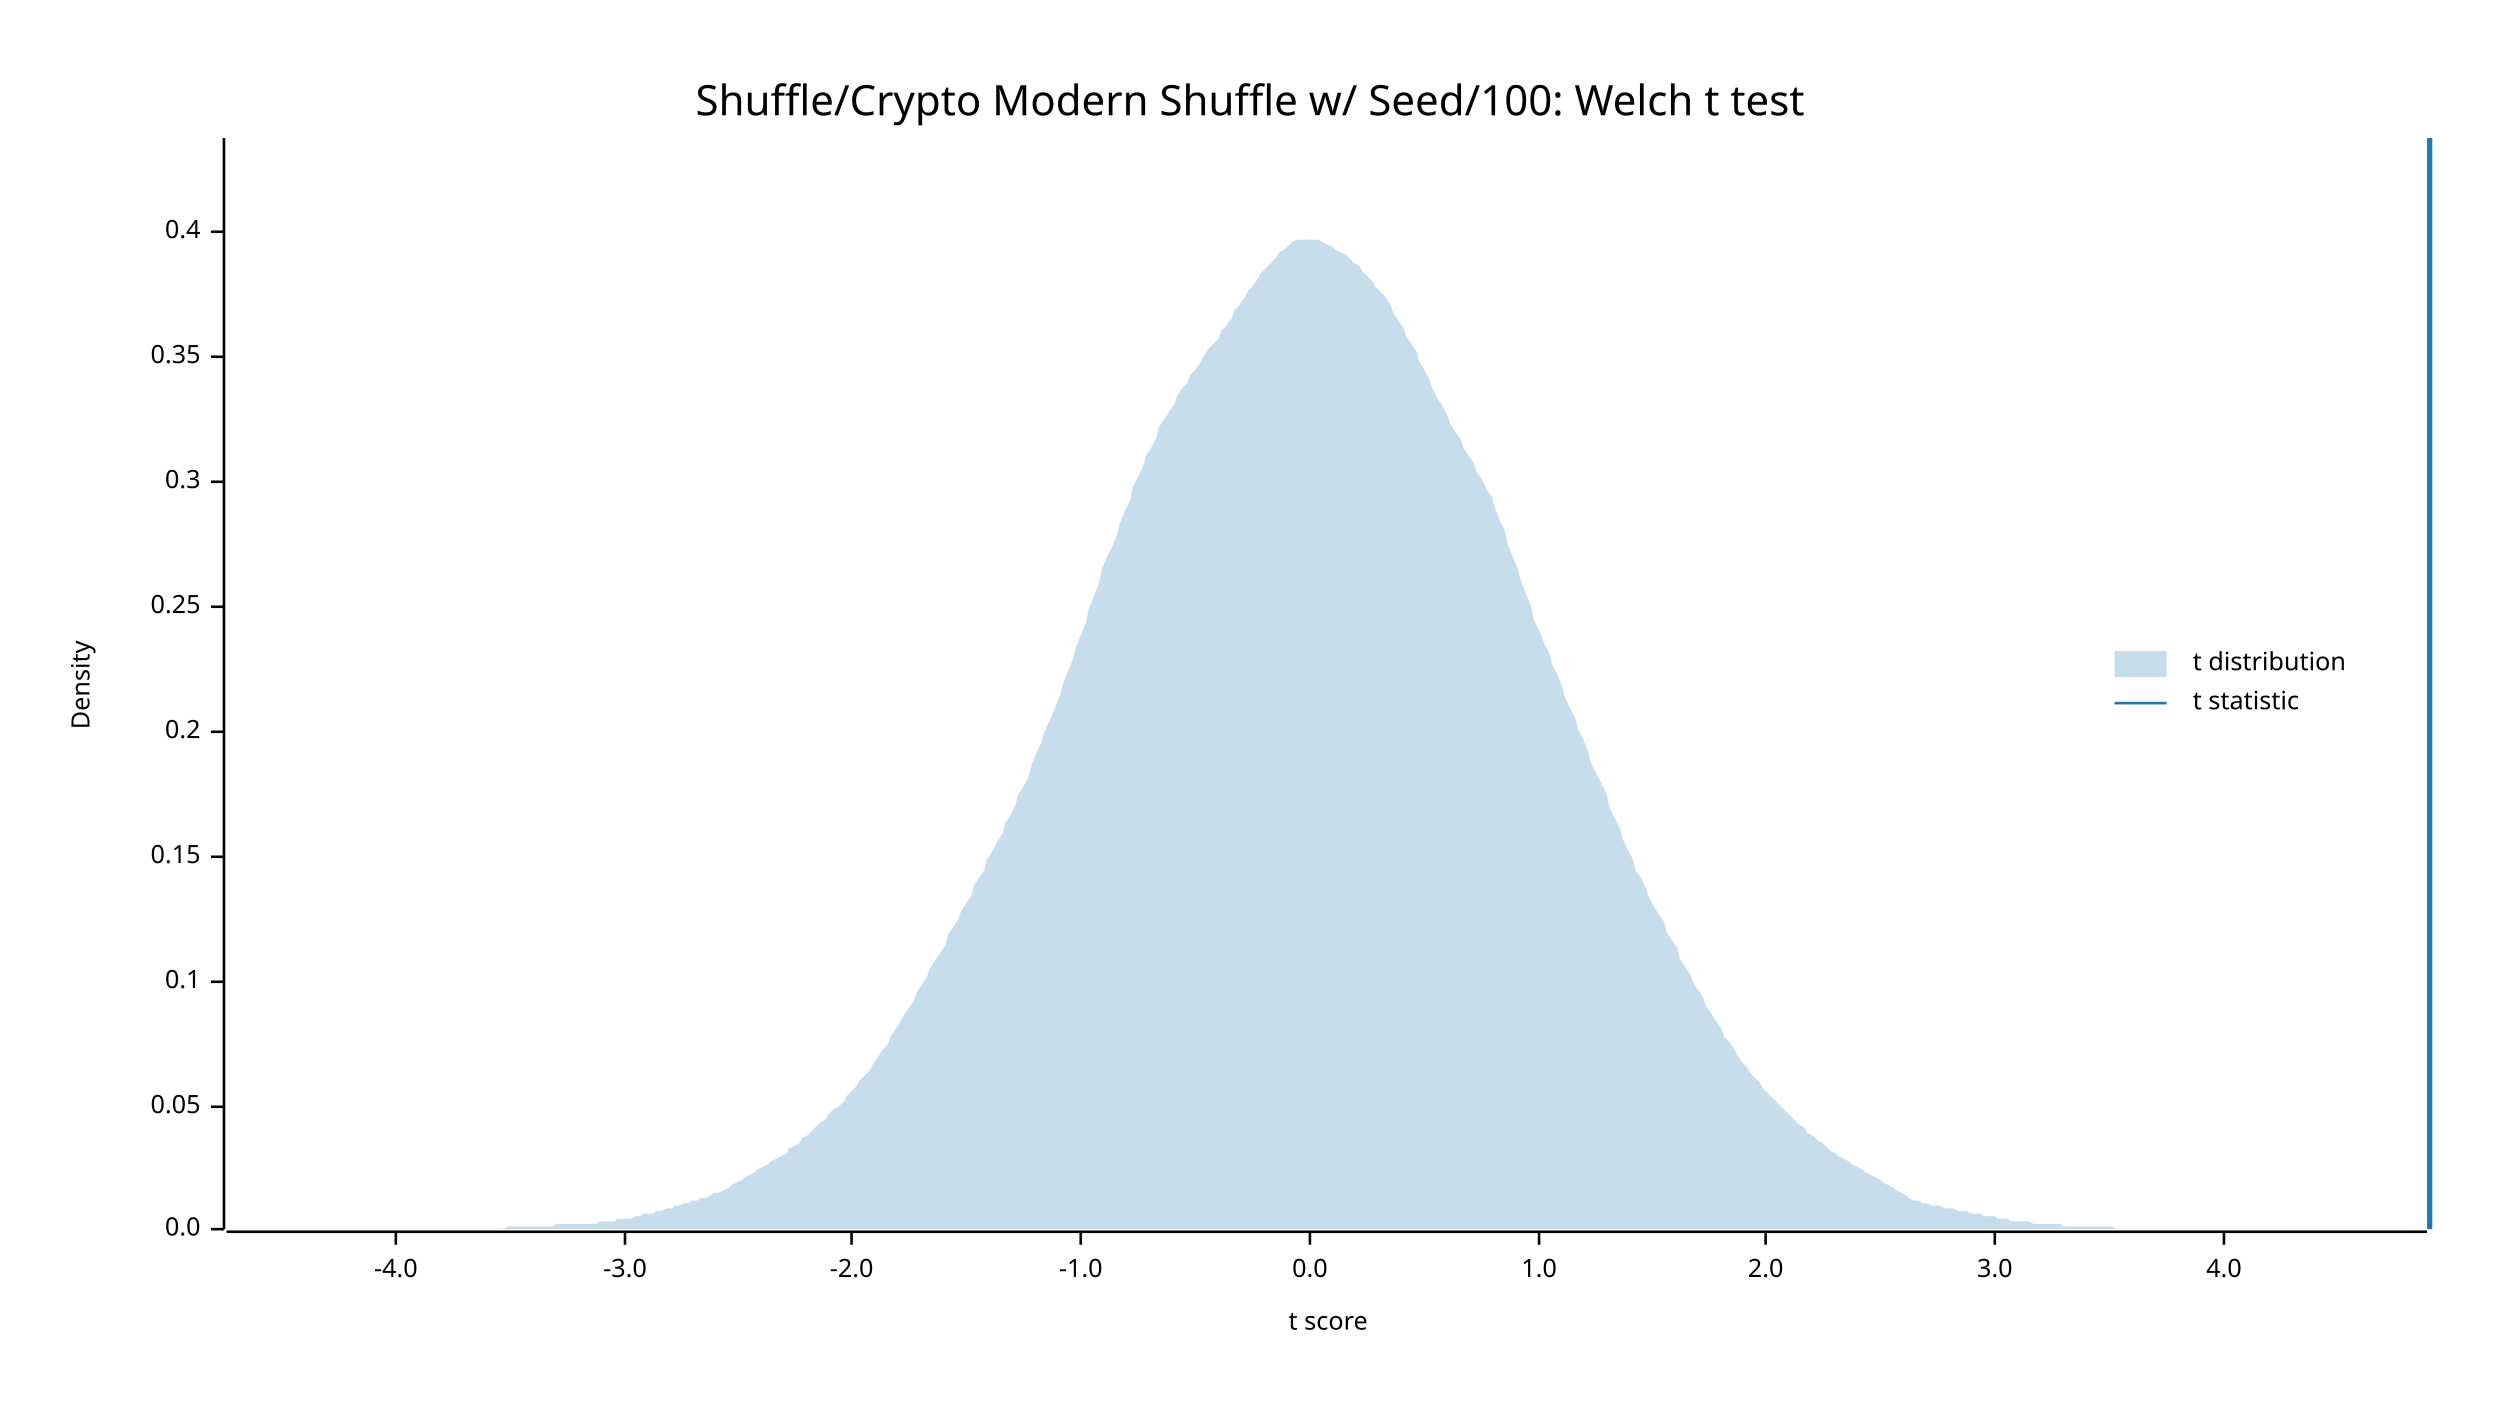
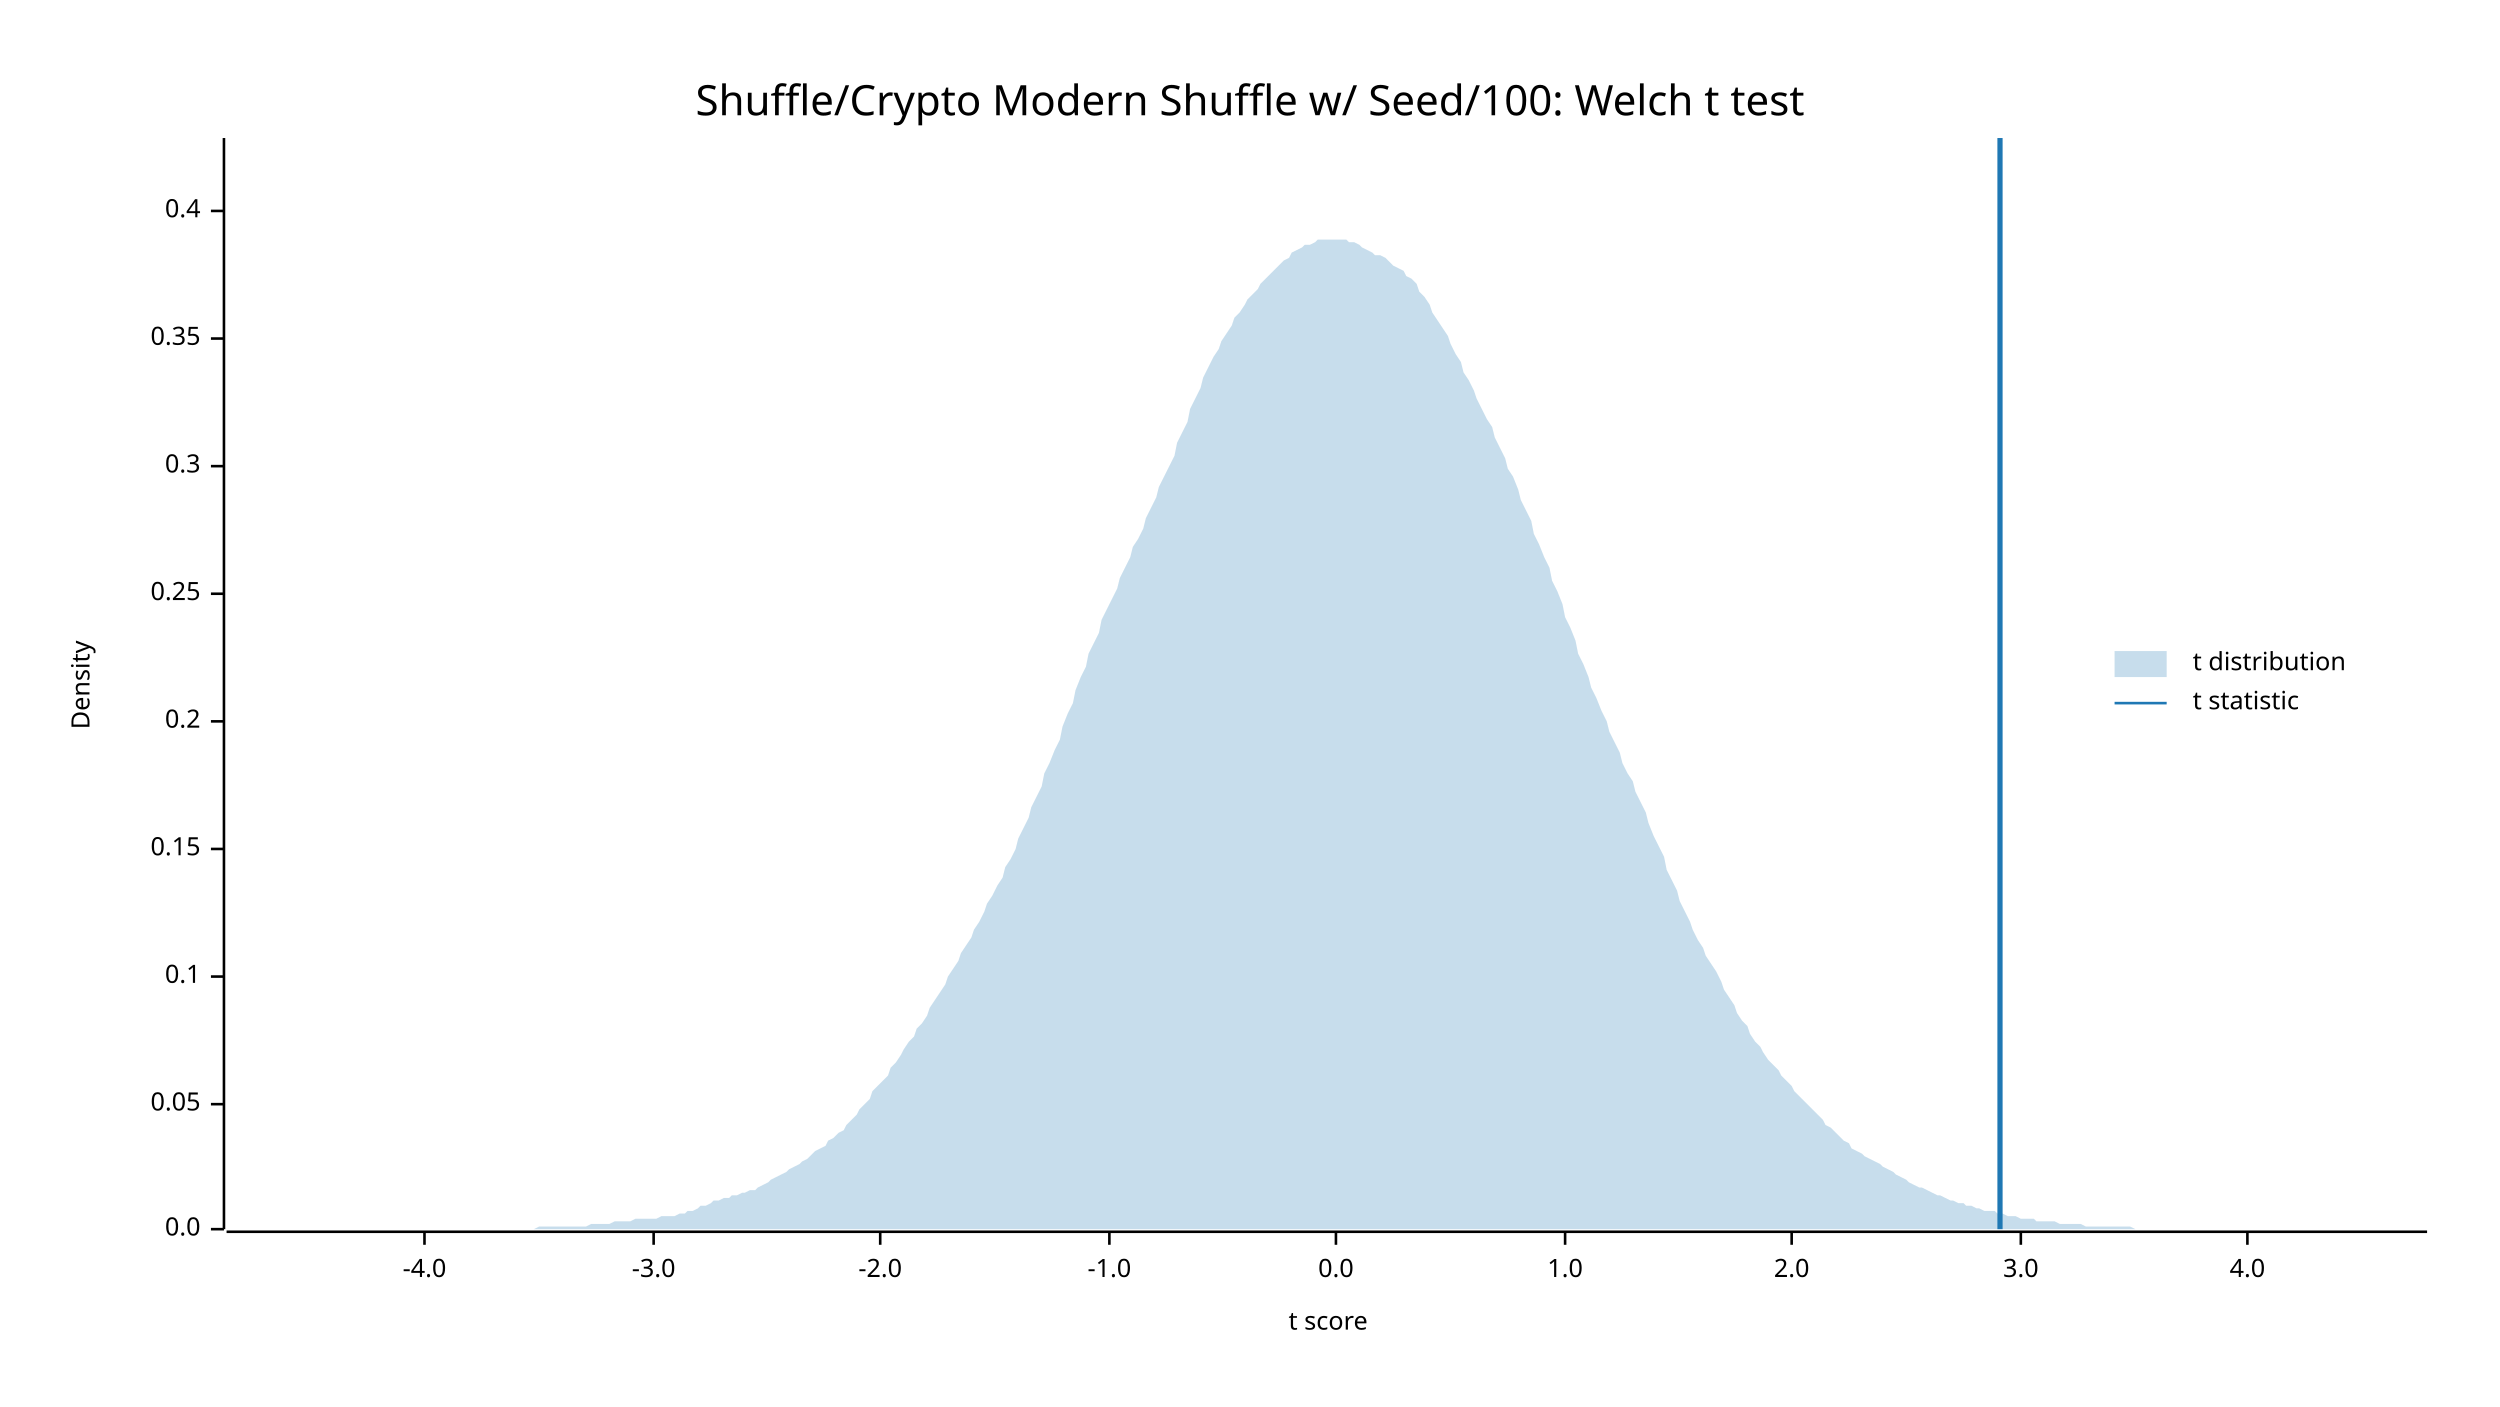
<svg xmlns="http://www.w3.org/2000/svg" width="960" height="540" viewBox="0 0 960 540">
  <text x="480" y="32" dy="0.76em" text-anchor="middle" font-family="sans-serif" font-size="16.129" opacity="1" fill="#000000">
Shuffle/Crypto Modern Shuffle w/ Seed/100: Welch t test
</text>
  <text x="27" y="263" dy="0.76em" text-anchor="middle" font-family="sans-serif" font-size="9.677" opacity="1" fill="#000000" transform="rotate(270, 27, 263)">
Density
</text>
  <text x="510" y="513" dy="-0.5ex" text-anchor="middle" font-family="sans-serif" font-size="9.677" opacity="1" fill="#000000">
t score
</text>
  <polyline fill="none" opacity="1" stroke="#000000" stroke-width="1" points="86,53 86,472 " />
  <text x="77" y="472" dy="0.5ex" text-anchor="end" font-family="sans-serif" font-size="9.677" opacity="1" fill="#000000">
0.0
</text>
  <polyline fill="none" opacity="1" stroke="#000000" stroke-width="1" points="81,472 86,472 " />
-   <text x="77" y="425" dy="0.5ex" text-anchor="end" font-family="sans-serif" font-size="9.677" opacity="1" fill="#000000">
+   <text x="77" y="424" dy="0.5ex" text-anchor="end" font-family="sans-serif" font-size="9.677" opacity="1" fill="#000000">
0.05
</text>
-   <polyline fill="none" opacity="1" stroke="#000000" stroke-width="1" points="81,425 86,425 " />
-   <text x="77" y="377" dy="0.5ex" text-anchor="end" font-family="sans-serif" font-size="9.677" opacity="1" fill="#000000">
+   <polyline fill="none" opacity="1" stroke="#000000" stroke-width="1" points="81,424 86,424 " />
+   <text x="77" y="375" dy="0.5ex" text-anchor="end" font-family="sans-serif" font-size="9.677" opacity="1" fill="#000000">
0.1
</text>
-   <polyline fill="none" opacity="1" stroke="#000000" stroke-width="1" points="81,377 86,377 " />
-   <text x="77" y="329" dy="0.5ex" text-anchor="end" font-family="sans-serif" font-size="9.677" opacity="1" fill="#000000">
+   <polyline fill="none" opacity="1" stroke="#000000" stroke-width="1" points="81,375 86,375 " />
+   <text x="77" y="326" dy="0.5ex" text-anchor="end" font-family="sans-serif" font-size="9.677" opacity="1" fill="#000000">
0.15
</text>
-   <polyline fill="none" opacity="1" stroke="#000000" stroke-width="1" points="81,329 86,329 " />
-   <text x="77" y="281" dy="0.5ex" text-anchor="end" font-family="sans-serif" font-size="9.677" opacity="1" fill="#000000">
+   <polyline fill="none" opacity="1" stroke="#000000" stroke-width="1" points="81,326 86,326 " />
+   <text x="77" y="277" dy="0.5ex" text-anchor="end" font-family="sans-serif" font-size="9.677" opacity="1" fill="#000000">
0.2
</text>
-   <polyline fill="none" opacity="1" stroke="#000000" stroke-width="1" points="81,281 86,281 " />
-   <text x="77" y="233" dy="0.5ex" text-anchor="end" font-family="sans-serif" font-size="9.677" opacity="1" fill="#000000">
+   <polyline fill="none" opacity="1" stroke="#000000" stroke-width="1" points="81,277 86,277 " />
+   <text x="77" y="228" dy="0.5ex" text-anchor="end" font-family="sans-serif" font-size="9.677" opacity="1" fill="#000000">
0.25
</text>
-   <polyline fill="none" opacity="1" stroke="#000000" stroke-width="1" points="81,233 86,233 " />
-   <text x="77" y="185" dy="0.5ex" text-anchor="end" font-family="sans-serif" font-size="9.677" opacity="1" fill="#000000">
+   <polyline fill="none" opacity="1" stroke="#000000" stroke-width="1" points="81,228 86,228 " />
+   <text x="77" y="179" dy="0.5ex" text-anchor="end" font-family="sans-serif" font-size="9.677" opacity="1" fill="#000000">
0.3
</text>
-   <polyline fill="none" opacity="1" stroke="#000000" stroke-width="1" points="81,185 86,185 " />
-   <text x="77" y="137" dy="0.5ex" text-anchor="end" font-family="sans-serif" font-size="9.677" opacity="1" fill="#000000">
+   <polyline fill="none" opacity="1" stroke="#000000" stroke-width="1" points="81,179 86,179 " />
+   <text x="77" y="130" dy="0.5ex" text-anchor="end" font-family="sans-serif" font-size="9.677" opacity="1" fill="#000000">
0.35
</text>
-   <polyline fill="none" opacity="1" stroke="#000000" stroke-width="1" points="81,137 86,137 " />
-   <text x="77" y="89" dy="0.5ex" text-anchor="end" font-family="sans-serif" font-size="9.677" opacity="1" fill="#000000">
+   <polyline fill="none" opacity="1" stroke="#000000" stroke-width="1" points="81,130 86,130 " />
+   <text x="77" y="81" dy="0.5ex" text-anchor="end" font-family="sans-serif" font-size="9.677" opacity="1" fill="#000000">
0.4
</text>
-   <polyline fill="none" opacity="1" stroke="#000000" stroke-width="1" points="81,89 86,89 " />
+   <polyline fill="none" opacity="1" stroke="#000000" stroke-width="1" points="81,81 86,81 " />
  <polyline fill="none" opacity="1" stroke="#000000" stroke-width="1" points="87,473 932,473 " />
-   <text x="152" y="483" dy="0.76em" text-anchor="middle" font-family="sans-serif" font-size="9.677" opacity="1" fill="#000000">
+   <text x="163" y="483" dy="0.76em" text-anchor="middle" font-family="sans-serif" font-size="9.677" opacity="1" fill="#000000">
-4.0
</text>
-   <polyline fill="none" opacity="1" stroke="#000000" stroke-width="1" points="152,473 152,478 " />
-   <text x="240" y="483" dy="0.76em" text-anchor="middle" font-family="sans-serif" font-size="9.677" opacity="1" fill="#000000">
+   <polyline fill="none" opacity="1" stroke="#000000" stroke-width="1" points="163,473 163,478 " />
+   <text x="251" y="483" dy="0.76em" text-anchor="middle" font-family="sans-serif" font-size="9.677" opacity="1" fill="#000000">
-3.0
</text>
-   <polyline fill="none" opacity="1" stroke="#000000" stroke-width="1" points="240,473 240,478 " />
-   <text x="327" y="483" dy="0.76em" text-anchor="middle" font-family="sans-serif" font-size="9.677" opacity="1" fill="#000000">
+   <polyline fill="none" opacity="1" stroke="#000000" stroke-width="1" points="251,473 251,478 " />
+   <text x="338" y="483" dy="0.76em" text-anchor="middle" font-family="sans-serif" font-size="9.677" opacity="1" fill="#000000">
-2.0
</text>
-   <polyline fill="none" opacity="1" stroke="#000000" stroke-width="1" points="327,473 327,478 " />
-   <text x="415" y="483" dy="0.76em" text-anchor="middle" font-family="sans-serif" font-size="9.677" opacity="1" fill="#000000">
+   <polyline fill="none" opacity="1" stroke="#000000" stroke-width="1" points="338,473 338,478 " />
+   <text x="426" y="483" dy="0.76em" text-anchor="middle" font-family="sans-serif" font-size="9.677" opacity="1" fill="#000000">
-1.0
</text>
-   <polyline fill="none" opacity="1" stroke="#000000" stroke-width="1" points="415,473 415,478 " />
-   <text x="503" y="483" dy="0.76em" text-anchor="middle" font-family="sans-serif" font-size="9.677" opacity="1" fill="#000000">
+   <polyline fill="none" opacity="1" stroke="#000000" stroke-width="1" points="426,473 426,478 " />
+   <text x="513" y="483" dy="0.76em" text-anchor="middle" font-family="sans-serif" font-size="9.677" opacity="1" fill="#000000">
0.0
</text>
-   <polyline fill="none" opacity="1" stroke="#000000" stroke-width="1" points="503,473 503,478 " />
-   <text x="591" y="483" dy="0.76em" text-anchor="middle" font-family="sans-serif" font-size="9.677" opacity="1" fill="#000000">
+   <polyline fill="none" opacity="1" stroke="#000000" stroke-width="1" points="513,473 513,478 " />
+   <text x="601" y="483" dy="0.76em" text-anchor="middle" font-family="sans-serif" font-size="9.677" opacity="1" fill="#000000">
1.0
</text>
-   <polyline fill="none" opacity="1" stroke="#000000" stroke-width="1" points="591,473 591,478 " />
-   <text x="678" y="483" dy="0.76em" text-anchor="middle" font-family="sans-serif" font-size="9.677" opacity="1" fill="#000000">
+   <polyline fill="none" opacity="1" stroke="#000000" stroke-width="1" points="601,473 601,478 " />
+   <text x="688" y="483" dy="0.76em" text-anchor="middle" font-family="sans-serif" font-size="9.677" opacity="1" fill="#000000">
2.0
</text>
-   <polyline fill="none" opacity="1" stroke="#000000" stroke-width="1" points="678,473 678,478 " />
-   <text x="766" y="483" dy="0.76em" text-anchor="middle" font-family="sans-serif" font-size="9.677" opacity="1" fill="#000000">
+   <polyline fill="none" opacity="1" stroke="#000000" stroke-width="1" points="688,473 688,478 " />
+   <text x="776" y="483" dy="0.76em" text-anchor="middle" font-family="sans-serif" font-size="9.677" opacity="1" fill="#000000">
3.0
</text>
-   <polyline fill="none" opacity="1" stroke="#000000" stroke-width="1" points="766,473 766,478 " />
-   <text x="854" y="483" dy="0.76em" text-anchor="middle" font-family="sans-serif" font-size="9.677" opacity="1" fill="#000000">
+   <polyline fill="none" opacity="1" stroke="#000000" stroke-width="1" points="776,473 776,478 " />
+   <text x="863" y="483" dy="0.76em" text-anchor="middle" font-family="sans-serif" font-size="9.677" opacity="1" fill="#000000">
4.0
</text>
-   <polyline fill="none" opacity="1" stroke="#000000" stroke-width="1" points="854,473 854,478 " />
-   <polygon opacity="0.25" fill="#1F78B4" points="87,472 88,472 90,472 92,472 93,472 95,472 97,472 98,472 100,472 102,472 103,472 105,472 107,472 109,472 110,472 112,472 114,472 115,472 117,472 119,472 120,472 122,472 124,472 125,472 127,472 129,472 131,472 132,472 134,472 136,472 137,472 139,472 141,472 142,472 144,472 146,472 147,472 149,472 151,472 153,472 154,472 156,472 158,472 159,472 161,472 163,472 164,472 166,472 168,472 169,472 171,472 173,472 175,472 176,472 178,472 180,472 181,472 183,472 185,472 186,472 188,472 190,472 191,472 193,472 195,471 197,471 198,471 200,471 202,471 203,471 205,471 207,471 208,471 210,471 212,471 214,470 215,470 217,470 219,470 220,470 222,470 224,470 225,470 227,470 229,470 230,469 232,469 234,469 236,469 237,468 239,468 241,468 242,468 244,467 246,467 247,466 249,466 251,466 252,465 254,465 256,464 258,464 259,463 261,463 263,462 264,462 266,461 268,461 269,460 271,460 273,459 274,458 276,458 278,457 280,456 281,455 283,454 285,453 286,452 288,451 290,450 291,449 293,448 295,447 296,446 298,445 300,444 302,443 303,441 305,440 307,439 308,437 310,436 312,434 313,433 315,431 317,430 318,428 320,426 322,425 324,423 325,421 327,419 329,417 330,415 332,413 334,411 335,409 337,406 339,403 341,401 342,398 344,395 346,392 347,390 349,387 351,384 352,381 354,378 356,375 357,372 359,369 361,366 363,363 364,359 366,356 368,353 369,350 371,347 373,344 374,340 376,337 378,334 379,330 381,327 383,323 385,320 386,316 388,313 390,309 391,305 393,302 395,298 396,294 398,289 400,285 401,281 403,277 405,272 407,267 408,263 410,258 412,253 413,249 415,244 417,239 418,234 420,229 422,224 423,219 425,214 427,210 429,205 430,201 432,196 434,192 435,187 437,183 439,179 440,175 442,172 444,168 445,164 447,161 449,158 451,155 452,152 454,149 456,147 457,144 459,142 461,139 462,137 464,134 466,132 468,130 469,127 471,125 473,122 474,119 476,117 478,114 479,112 481,110 483,107 484,105 486,103 488,101 490,99 491,97 493,96 495,94 496,93 498,92 500,92 501,92 503,92 505,92 506,92 508,93 510,94 512,95 513,96 515,97 517,98 518,99 520,101 522,102 523,104 525,106 527,108 528,110 530,112 532,114 534,117 535,120 537,123 539,126 540,129 542,132 544,135 545,139 547,142 549,146 550,149 552,153 554,156 556,160 557,163 559,166 561,169 562,172 564,175 566,178 567,181 569,184 571,188 573,191 574,195 576,200 578,204 579,209 581,214 583,219 584,223 586,228 588,233 589,238 591,242 593,247 595,251 596,255 598,259 600,264 601,268 603,272 605,276 606,280 608,284 610,289 611,293 613,297 615,301 617,305 618,310 620,314 622,318 623,322 625,326 627,330 628,334 630,337 632,341 633,344 635,348 637,351 639,354 640,358 642,361 644,364 645,368 647,371 649,374 650,377 652,380 654,383 655,386 657,389 659,392 661,395 662,398 664,400 666,403 667,405 669,408 671,410 672,412 674,414 676,416 677,418 679,420 681,422 683,424 684,425 686,427 688,429 689,430 691,432 693,433 694,435 696,436 698,438 700,439 701,440 703,442 705,443 706,444 708,445 710,446 711,447 713,448 715,449 716,450 718,451 720,452 722,453 723,454 725,455 727,456 728,457 730,458 732,459 733,460 735,461 737,461 738,462 740,462 742,463 744,463 745,463 747,464 749,464 750,464 752,465 754,465 755,465 757,466 759,466 760,466 762,467 764,467 766,467 767,468 769,468 771,468 772,469 774,469 776,469 777,469 779,469 781,470 782,470 784,470 786,470 788,470 789,470 791,470 793,471 794,471 796,471 798,471 799,471 801,471 803,471 804,471 806,471 808,471 810,471 811,471 813,472 815,472 816,472 818,472 820,472 821,472 823,472 825,472 827,472 828,472 830,472 832,472 833,472 835,472 837,472 838,472 840,472 842,472 843,472 845,472 847,472 849,472 850,472 852,472 854,472 855,472 857,472 859,472 860,472 862,472 864,472 865,472 867,472 869,472 871,472 872,472 874,472 876,472 877,472 879,472 881,472 882,472 884,472 886,472 887,472 889,472 891,472 893,472 894,472 896,472 898,472 899,472 901,472 903,472 904,472 906,472 908,472 909,472 911,472 913,472 915,472 916,472 918,472 920,472 921,472 923,472 925,472 926,472 928,472 930,472 932,472 932,472 87,472 " />
-   <polyline fill="none" opacity="1" stroke="#1F78B4" stroke-width="2" points="933,472 933,53 " />
+   <polyline fill="none" opacity="1" stroke="#000000" stroke-width="1" points="863,473 863,478 " />
+   <polygon opacity="0.25" fill="#1F78B4" points="87,472 88,472 90,472 92,472 93,472 95,472 97,472 98,472 100,472 102,472 103,472 105,472 107,472 109,472 110,472 112,472 114,472 115,472 117,472 119,472 120,472 122,472 124,472 125,472 127,472 129,472 131,472 132,472 134,472 136,472 137,472 139,472 141,472 142,472 144,472 146,472 147,472 149,472 151,472 153,472 154,472 156,472 158,472 159,472 161,472 163,472 164,472 166,472 168,472 169,472 171,472 173,472 175,472 176,472 178,472 180,472 181,472 183,472 185,472 186,472 188,472 190,472 191,472 193,472 195,472 197,472 198,472 200,472 202,472 203,472 205,472 207,471 208,471 210,471 212,471 214,471 215,471 217,471 219,471 220,471 222,471 224,471 225,471 227,470 229,470 230,470 232,470 234,470 236,469 237,469 239,469 241,469 242,469 244,468 246,468 247,468 249,468 251,468 252,468 254,467 256,467 258,467 259,467 261,466 263,466 264,465 266,465 268,464 269,463 271,463 273,462 274,461 276,461 278,460 280,460 281,459 283,459 285,458 286,458 288,457 290,457 291,456 293,455 295,454 296,453 298,452 300,451 302,450 303,449 305,448 307,447 308,446 310,445 312,443 313,442 315,441 317,440 318,438 320,437 322,435 324,434 325,432 327,430 329,428 330,426 332,424 334,422 335,419 337,417 339,415 341,413 342,410 344,408 346,405 347,403 349,400 351,398 352,395 354,393 356,390 357,387 359,384 361,381 363,378 364,375 366,372 368,369 369,366 371,363 373,360 374,357 376,354 378,350 379,347 381,344 383,340 385,337 386,333 388,330 390,326 391,322 393,318 395,314 396,310 398,306 400,302 401,297 403,293 405,288 407,284 408,279 410,274 412,270 413,265 415,260 417,256 418,251 420,247 422,243 423,238 425,234 427,230 429,226 430,222 432,218 434,214 435,210 437,207 439,203 440,199 442,195 444,191 445,187 447,183 449,179 451,175 452,170 454,166 456,162 457,157 459,153 461,149 462,145 464,141 466,137 468,134 469,131 471,128 473,125 474,122 476,120 478,117 479,115 481,113 483,111 484,109 486,107 488,105 490,103 491,102 493,100 495,99 496,97 498,96 500,95 501,94 503,94 505,93 506,92 508,92 510,92 512,92 513,92 515,92 517,92 518,93 520,93 522,94 523,95 525,96 527,97 528,98 530,98 532,99 534,101 535,102 537,103 539,104 540,106 542,107 544,109 545,112 547,114 549,117 550,120 552,123 554,126 556,129 557,132 559,136 561,139 562,143 564,146 566,150 567,153 569,157 571,161 573,164 574,168 576,172 578,176 579,180 581,183 583,188 584,192 586,196 588,200 589,205 591,209 593,214 595,218 596,223 598,227 600,232 601,237 603,241 605,246 606,251 608,255 610,260 611,264 613,268 615,273 617,277 618,281 620,285 622,289 623,293 625,297 627,300 628,304 630,308 632,312 633,316 635,321 637,325 639,329 640,334 642,338 644,342 645,346 647,350 649,354 650,357 652,361 654,364 655,367 657,370 659,373 661,377 662,380 664,383 666,386 667,389 669,392 671,394 672,397 674,400 676,402 677,404 679,407 681,409 683,411 684,413 686,415 688,417 689,419 691,421 693,423 694,424 696,426 698,428 700,430 701,432 703,433 705,435 706,436 708,438 710,439 711,441 713,442 715,443 716,444 718,445 720,446 722,447 723,448 725,449 727,450 728,451 730,452 732,453 733,454 735,455 737,456 738,456 740,457 742,458 744,459 745,459 747,460 749,461 750,461 752,462 754,462 755,463 757,463 759,464 760,464 762,465 764,465 766,465 767,466 769,466 771,467 772,467 774,467 776,468 777,468 779,468 781,468 782,469 784,469 786,469 788,469 789,469 791,470 793,470 794,470 796,470 798,470 799,470 801,471 803,471 804,471 806,471 808,471 810,471 811,471 813,471 815,471 816,471 818,471 820,472 821,472 823,472 825,472 827,472 828,472 830,472 832,472 833,472 835,472 837,472 838,472 840,472 842,472 843,472 845,472 847,472 849,472 850,472 852,472 854,472 855,472 857,472 859,472 860,472 862,472 864,472 865,472 867,472 869,472 871,472 872,472 874,472 876,472 877,472 879,472 881,472 882,472 884,472 886,472 887,472 889,472 891,472 893,472 894,472 896,472 898,472 899,472 901,472 903,472 904,472 906,472 908,472 909,472 911,472 913,472 915,472 916,472 918,472 920,472 921,472 923,472 925,472 926,472 928,472 930,472 932,472 932,472 87,472 " />
+   <polyline fill="none" opacity="1" stroke="#1F78B4" stroke-width="2" points="768,472 768,53 " />
  <text x="842" y="250" dy="0.76em" text-anchor="start" font-family="sans-serif" font-size="9.677" opacity="1" fill="#000000">
t distribution
</text>
  <text x="842" y="265" dy="0.76em" text-anchor="start" font-family="sans-serif" font-size="9.677" opacity="1" fill="#000000">
t statistic
</text>
  <rect x="812" y="250" width="20" height="10" opacity="0.25" fill="#1F78B4" stroke="none" />
  <polyline fill="none" opacity="1" stroke="#1F78B4" stroke-width="1" points="812,270 832,270 " />
</svg>
